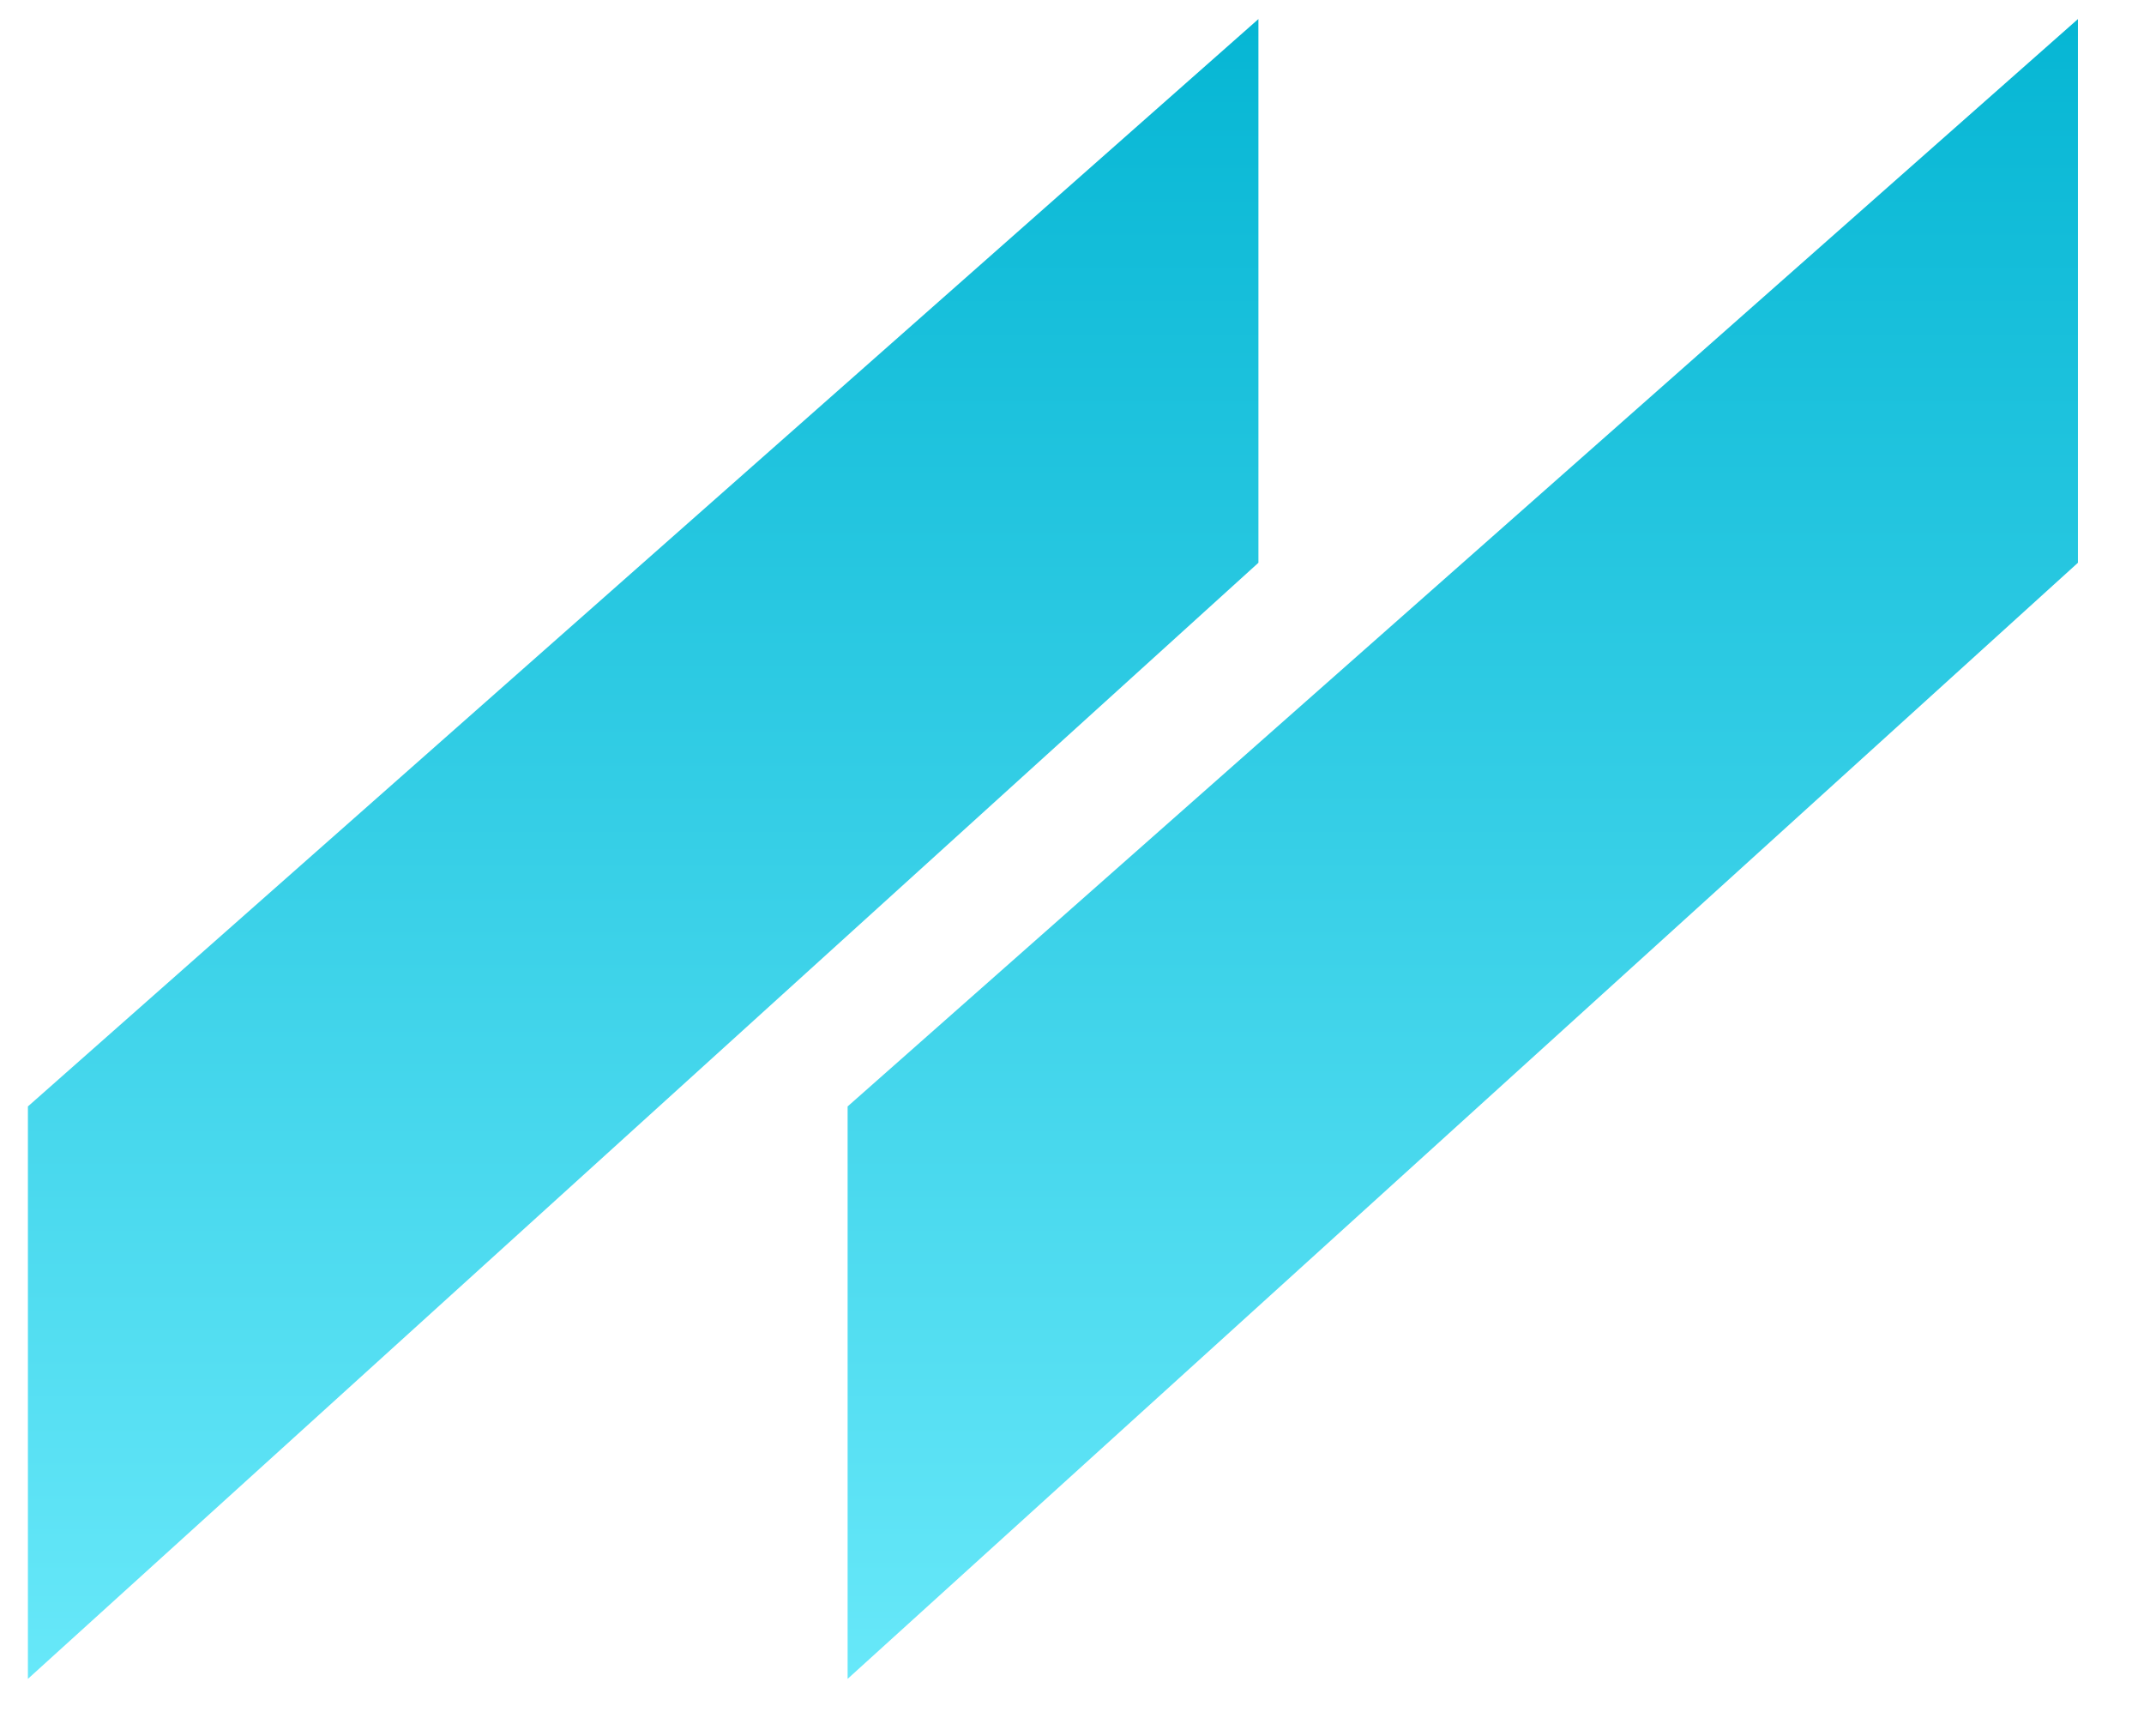
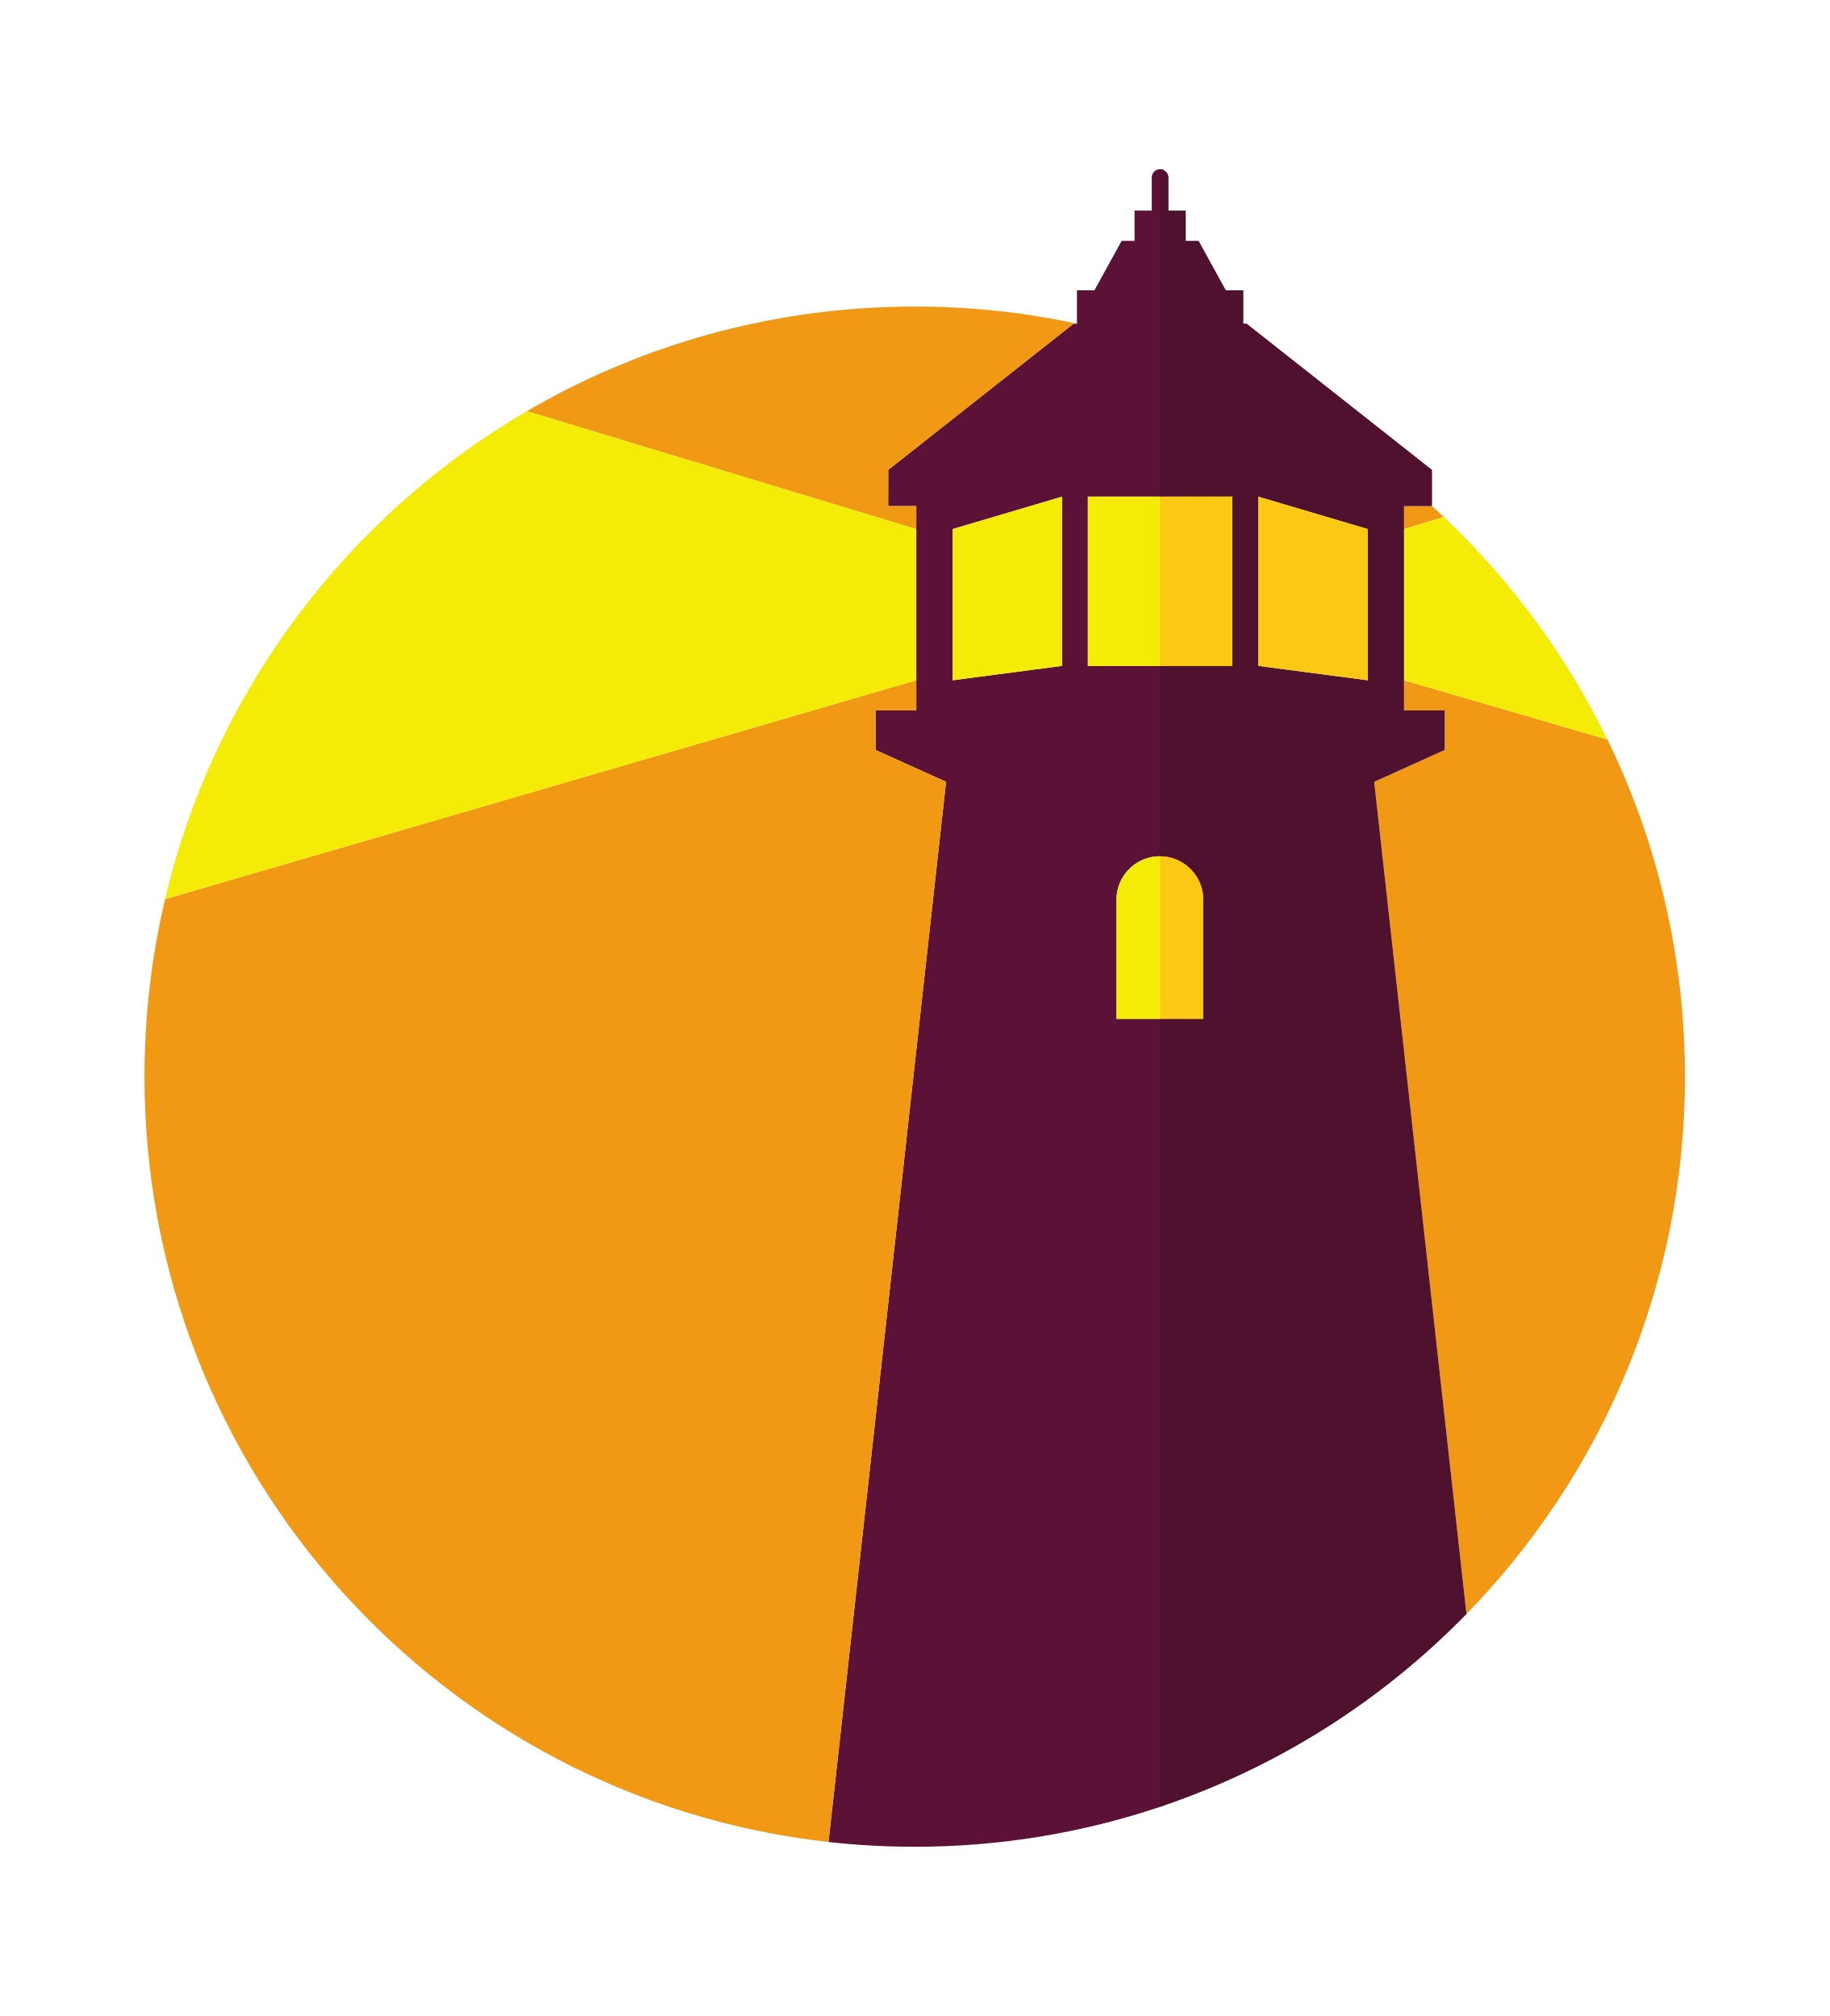
- <svg xmlns="http://www.w3.org/2000/svg" xmlns:xlink="http://www.w3.org/1999/xlink" version="1.1" preserveAspectRatio="xMidYMid meet" viewBox="344.564 330.278 111.737 91.218" width="53.87" height="43.61">
-   <defs>
-     <path d="M453.3 331.28L453.3 359.85L388.64 418.5L388.64 388.42L453.3 331.28Z" id="aFZf6T5ED" />
-     <linearGradient id="gradientb2ThqnP5Op" gradientUnits="userSpaceOnUse" x1="420.97" y1="331.28" x2="420.97" y2="418.5">
-       <stop style="stop-color: #06b6d4;stop-opacity: 1" offset="0%" />
-       <stop style="stop-color: #67e8f9;stop-opacity: 1" offset="100%" />
-     </linearGradient>
-     <path d="M410.23 331.28L410.23 359.85L345.56 418.5L345.56 388.42L410.23 331.28Z" id="a9fehgwfM" />
-     <linearGradient id="gradientk1wNV9Ostb" gradientUnits="userSpaceOnUse" x1="377.89" y1="331.28" x2="377.89" y2="418.5">
-       <stop style="stop-color: #06b6d4;stop-opacity: 1" offset="0%" />
-       <stop style="stop-color: #67e8f9;stop-opacity: 1" offset="100%" />
-     </linearGradient>
-   </defs>
-   <g>
-     <g>
-       <use xlink:href="#aFZf6T5ED" opacity="1" fill="url(#gradientb2ThqnP5Op)" />
-     </g>
-     <g>
-       <use xlink:href="#a9fehgwfM" opacity="1" fill="url(#gradientk1wNV9Ostb)" />
+ <svg xmlns="http://www.w3.org/2000/svg" version="1.1" id="svg2" xml:space="preserve" width="227.2" height="250.4" viewBox="0 0 227.2 250.4">
+   <defs id="defs6" />
+   <g id="g10" transform="matrix(1.333333,0,0,-1.333333,0,250.4)">
+     <g id="g12" transform="scale(0.1)">
+       <path d="m 1084.2,1415.34 0.02,-157.66 h 63.62 v 157.66 h -63.64" style="fill:#5c1237;fill-opacity:1;fill-rule:nonzero;stroke:none" id="path14" />
+       <path d="m 1120.71,928.871 v 111.559 c 0,20.23 -16.06,37.84 -36.49,39.63 l 0.03,-151.189 h 36.46" style="fill:#5c1237;fill-opacity:1;fill-rule:nonzero;stroke:none" id="path16" />
+       <path d="M 989.238,1406.08 V 1257.7 l -102.031,-13.4 v 140.84 l 70.731,20.94 31.3,9.26 z m 24.022,-148.4 v 157.66 h 70.94 l -0.03,304.06 c -1.15,0.63 -2.47,0.98 -3.85,0.98 -4.3,0 -7.56,-3.47 -7.56,-7.77 v -30.79 h -16.04 v -28.16 h -11.99 l -25.37,-46.09 h -16.29 v -31.05 h -0.09 -2.97 l -172.686,-136.24 -0.078,-33.73 h 26.184 v -0.47 -20.94 -140.84 -28.04 h -37.922 v -36.9 L 881.184,1149.72 771.68,162.09 c 26.367,-2.93 53.156,-4.442 80.3,-4.442 79.829,0 156.6,13.051 228.34,37.122 1.34,0.441 2.67,0.902 4,1.351 l -0.07,732.75 h -3.84 -0.09 -39.4 -1 v 111.559 c 0,20.5 16.48,38.39 37.31,39.76 0.88,0.1 2.19,0.2 3.09,0.2 0.03,0 0.04,0 0.09,0 0.9,0 2.12,-0.1 3.01,-0.2 0.27,-0.01 0.54,-0.11 0.8,-0.13 v 177.62 h -3.9 -67.06" style="fill:#5c1237;fill-opacity:1;fill-rule:nonzero;stroke:none" id="path18" />
+       <path d="m 826.191,1591.98 c -122.031,-4.3 -236.296,-39.1 -335.437,-97 L 853.43,1385.14 v 20.94 0.47 h -26.184 l 0.078,33.73 172.686,136.24 h 2.97 c -48.683,10.43 -99.203,15.93 -151,15.93 -8.628,0 -17.222,-0.17 -25.789,-0.47" style="fill:#f19914;fill-opacity:1;fill-rule:nonzero;stroke:none" id="path20" />
+       <path d="m 1333.81,1406.55 h -26.11 v -21.41 l 37.09,11.25 c -3.63,3.42 -7.29,6.82 -10.98,10.16" style="fill:#f19914;fill-opacity:1;fill-rule:nonzero;stroke:none" id="path22" />
+       <path d="m 1497.19,1189.04 -189.49,55.26 v -28.04 h 37.9 v -36.9 l -65.67,-29.64 85.94,-775.24 c 125.94,129.25 203.51,305.86 203.51,500.571 0,112.609 -25.95,219.149 -72.19,313.989" style="fill:#f19914;fill-opacity:1;fill-rule:nonzero;stroke:none" id="path24" />
+       <path d="m 815.508,1216.26 h 37.922 v 28.04 L 153.75,1040.4 C 141.223,987.32 134.578,931.961 134.578,875.051 134.578,505.98 413.27,202.012 771.68,162.09 l 109.504,987.63 -65.676,29.64 v 36.9" style="fill:#f19914;fill-opacity:1;fill-rule:nonzero;stroke:none" id="path26" />
+       <path d="m 153.75,1040.4 699.68,203.9 v 140.84 L 490.754,1494.98 C 323.555,1397.36 199.426,1234.03 153.75,1040.4" style="fill:#f4ec07;fill-opacity:1;fill-rule:nonzero;stroke:none" id="path28" />
+       <path d="m 1344.79,1396.39 -37.09,-11.25 V 1244.3 l 189.49,-55.26 c -38.09,78.12 -89.93,148.29 -152.4,207.35" style="fill:#f4ec07;fill-opacity:1;fill-rule:nonzero;stroke:none" id="path30" />
+       <path d="m 1273.92,1244.3 -101.99,13.4 v 157.64 l 31.28,-9.26 70.71,-20.94 z m 6.01,-94.58 65.67,29.64 v 36.9 h -37.9 v 28.04 140.84 20.94 0.47 h 26.1 0.01 l -0.01,0.03 v 31.55 l -0.02,2.15 -172.67,136.24 h -3.05 v 31.05 h -16.31 l -25.37,46.09 h -11.98 v 28.16 h -16.06 v 30.79 c 0,4.3 -3.73,7.77 -8.02,7.77 v -165.04 -140 h 67.52 v -9.26 -148.4 h -67.52 v -177.29 c 0.03,0 0.04,0 0.09,0 0.9,0 2.12,-0.1 3.01,-0.2 20.82,-1.37 37.29,-19.26 37.29,-39.76 V 928.871 h -40.3 -0.09 V 194.77 c 109.31,36.66 206.88,98.941 285.55,179.71 l -85.94,775.24" style="fill:#4f112e;fill-opacity:1;fill-rule:nonzero;stroke:none" id="path32" />
+       <path d="m 1203.21,1406.08 -31.28,9.26 V 1257.7 l 101.99,-13.4 v 140.84 l -70.71,20.94" style="fill:#fbc814;fill-opacity:1;fill-rule:nonzero;stroke:none" id="path34" />
+       <path d="m 1083.42,1080.19 c -0.89,0.1 -2.2,0.2 -3.1,0.2 V 928.871 h 40.39 v 111.559 c 0,20.5 -16.47,38.39 -37.29,39.76" style="fill:#fbc814;fill-opacity:1;fill-rule:nonzero;stroke:none" id="path36" />
+       <path d="m 1080.32,1406.08 v -148.4 h 67.52 v 157.66 h -67.52 v -9.26" style="fill:#fbc814;fill-opacity:1;fill-rule:nonzero;stroke:none" id="path38" />
+       <path d="M 887.207,1385.14 V 1244.3 l 102.031,13.4 v 157.64 l -31.3,-9.26 -70.731,-20.94" style="fill:#f4ec07;fill-opacity:1;fill-rule:nonzero;stroke:none" id="path40" />
+       <path d="m 1080.32,1406.08 v 9.26 h -67.06 v -157.66 h 67.06 v 148.4" style="fill:#f4ec07;fill-opacity:1;fill-rule:nonzero;stroke:none" id="path42" />
+       <path d="M 1039.92,1040.43 V 928.871 h 40.4 v 151.519 c -0.9,0 -2.21,-0.1 -3.09,-0.2 -20.83,-1.37 -37.31,-19.26 -37.31,-39.76" style="fill:#f4ec07;fill-opacity:1;fill-rule:nonzero;stroke:none" id="path44" />
+       <path d="m 1080.32,1406.08 v -148.4 h 67.52 v 157.66 h -67.52 v -9.26" style="fill:#fbc814;fill-opacity:1;fill-rule:nonzero;stroke:none" id="path46" />
+       <path d="m 1080.32,1406.08 v 9.26 h -67.06 v -157.66 h 67.06 v 148.4" style="fill:#f4ec07;fill-opacity:1;fill-rule:nonzero;stroke:none" id="path48" />
    </g>
  </g>
</svg>
